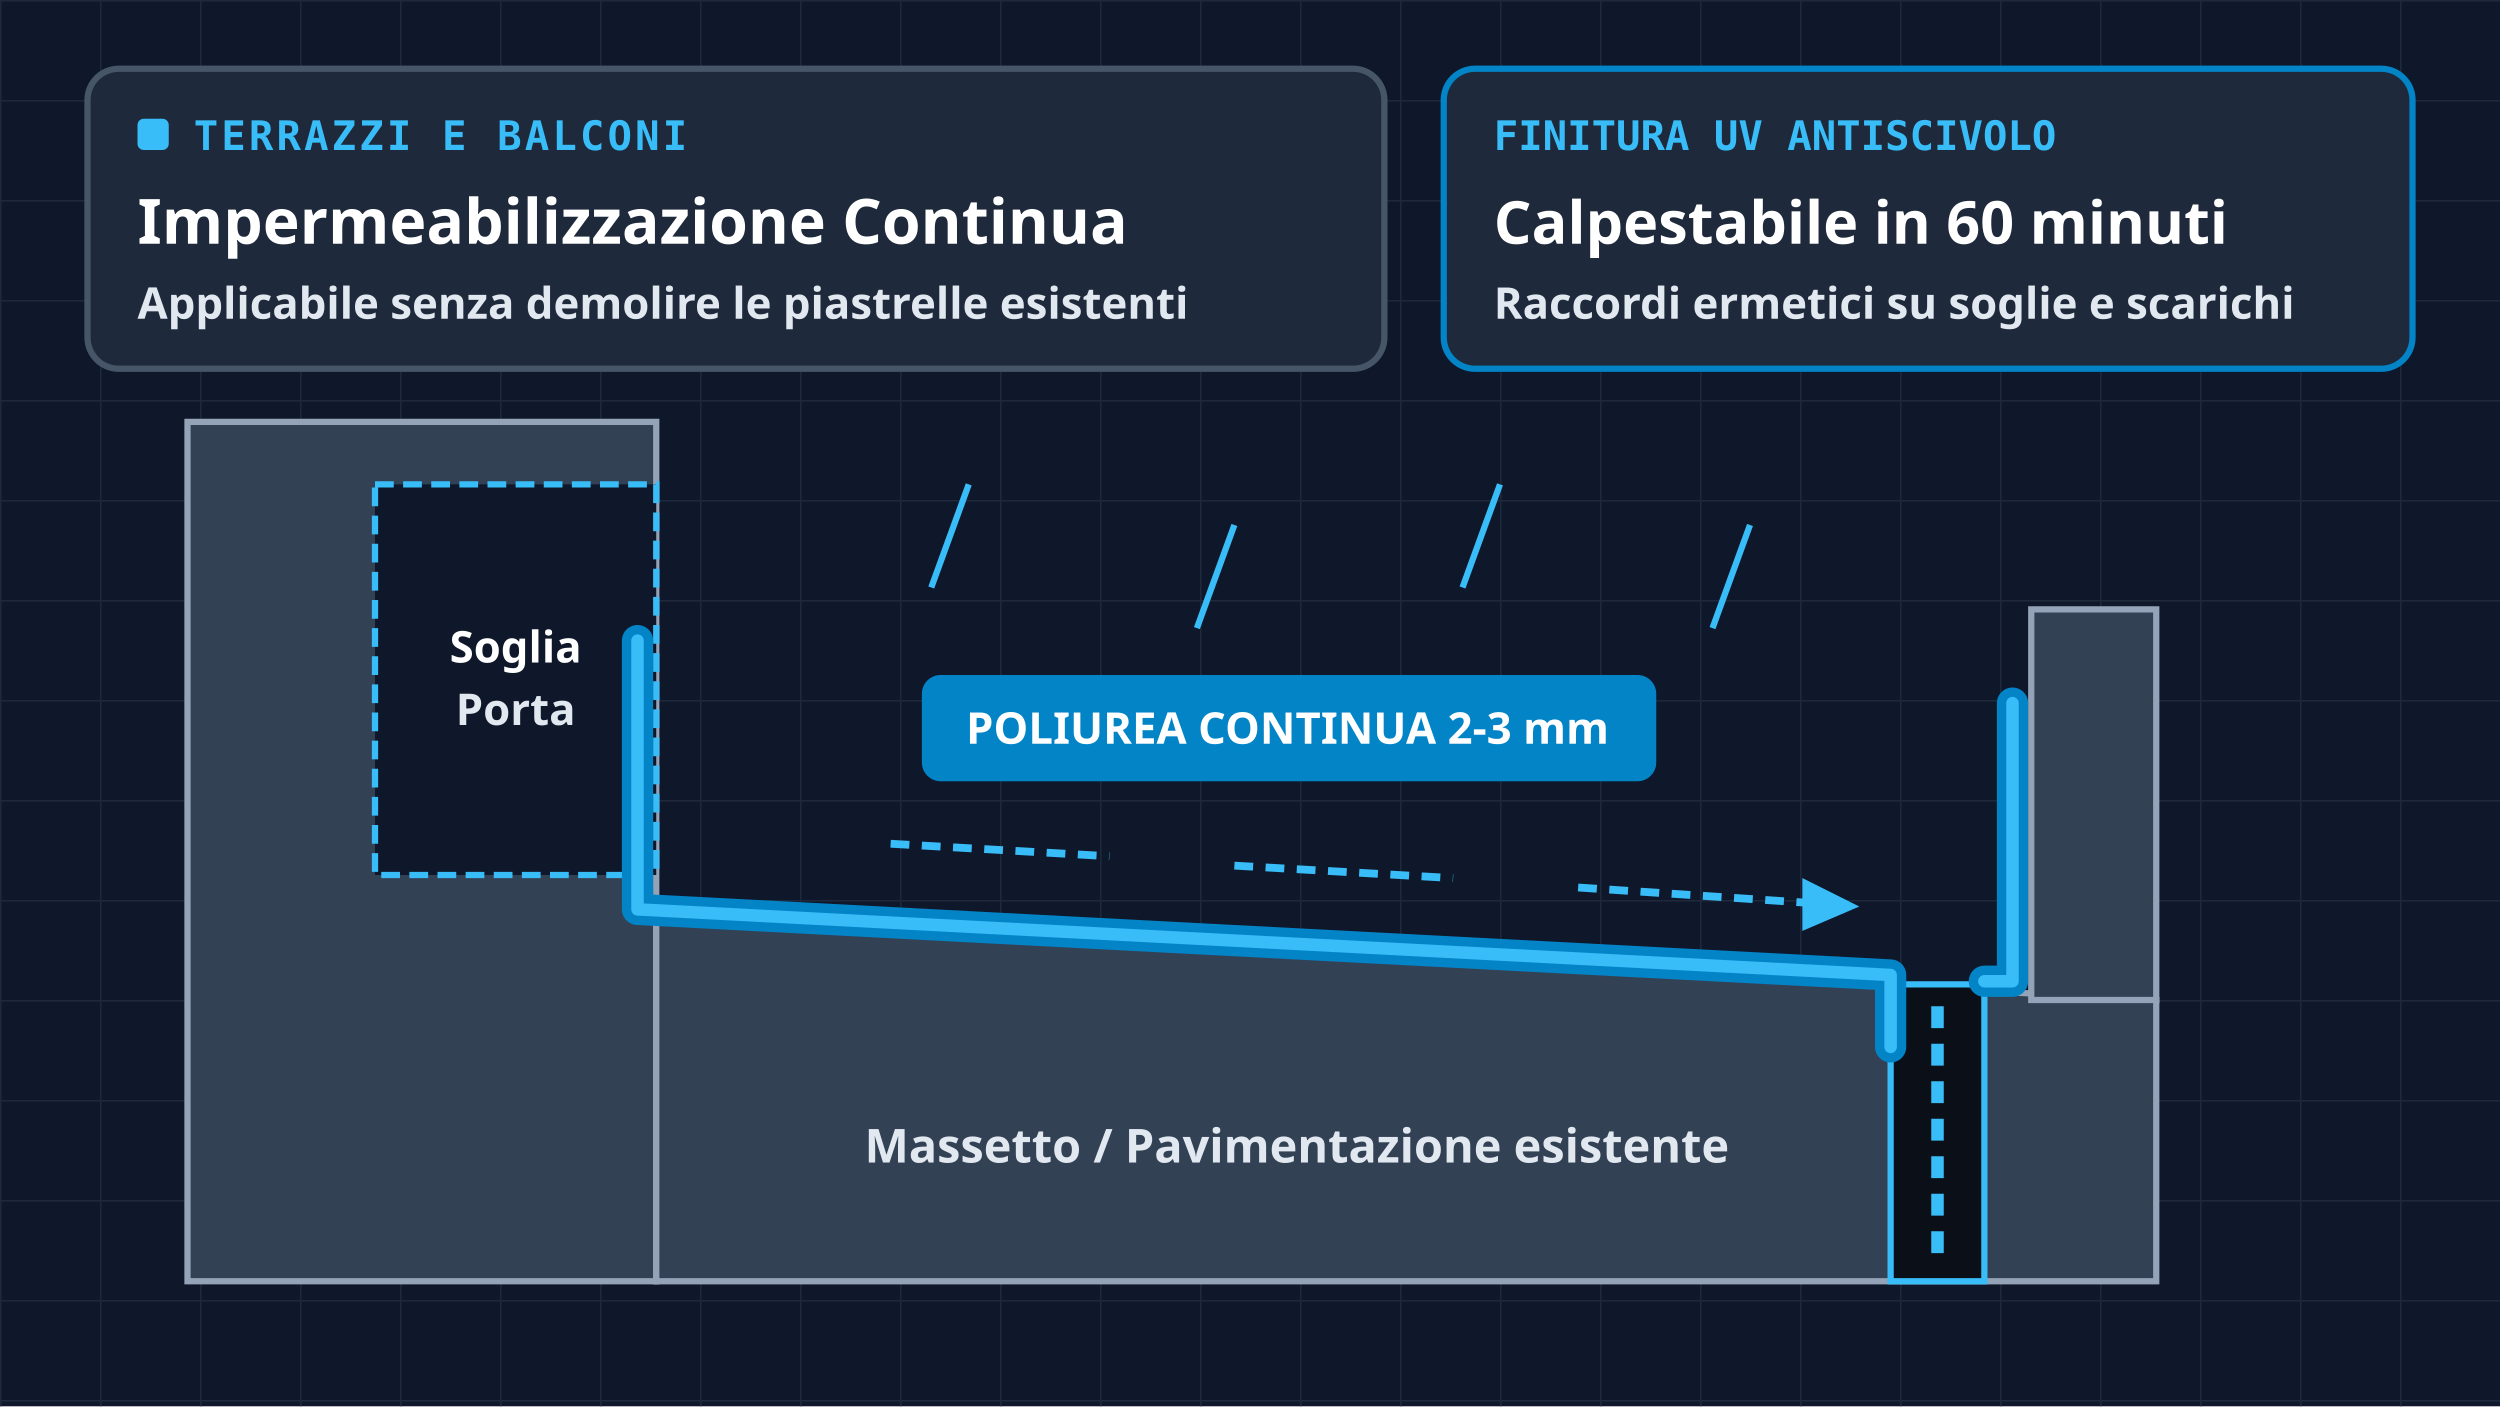
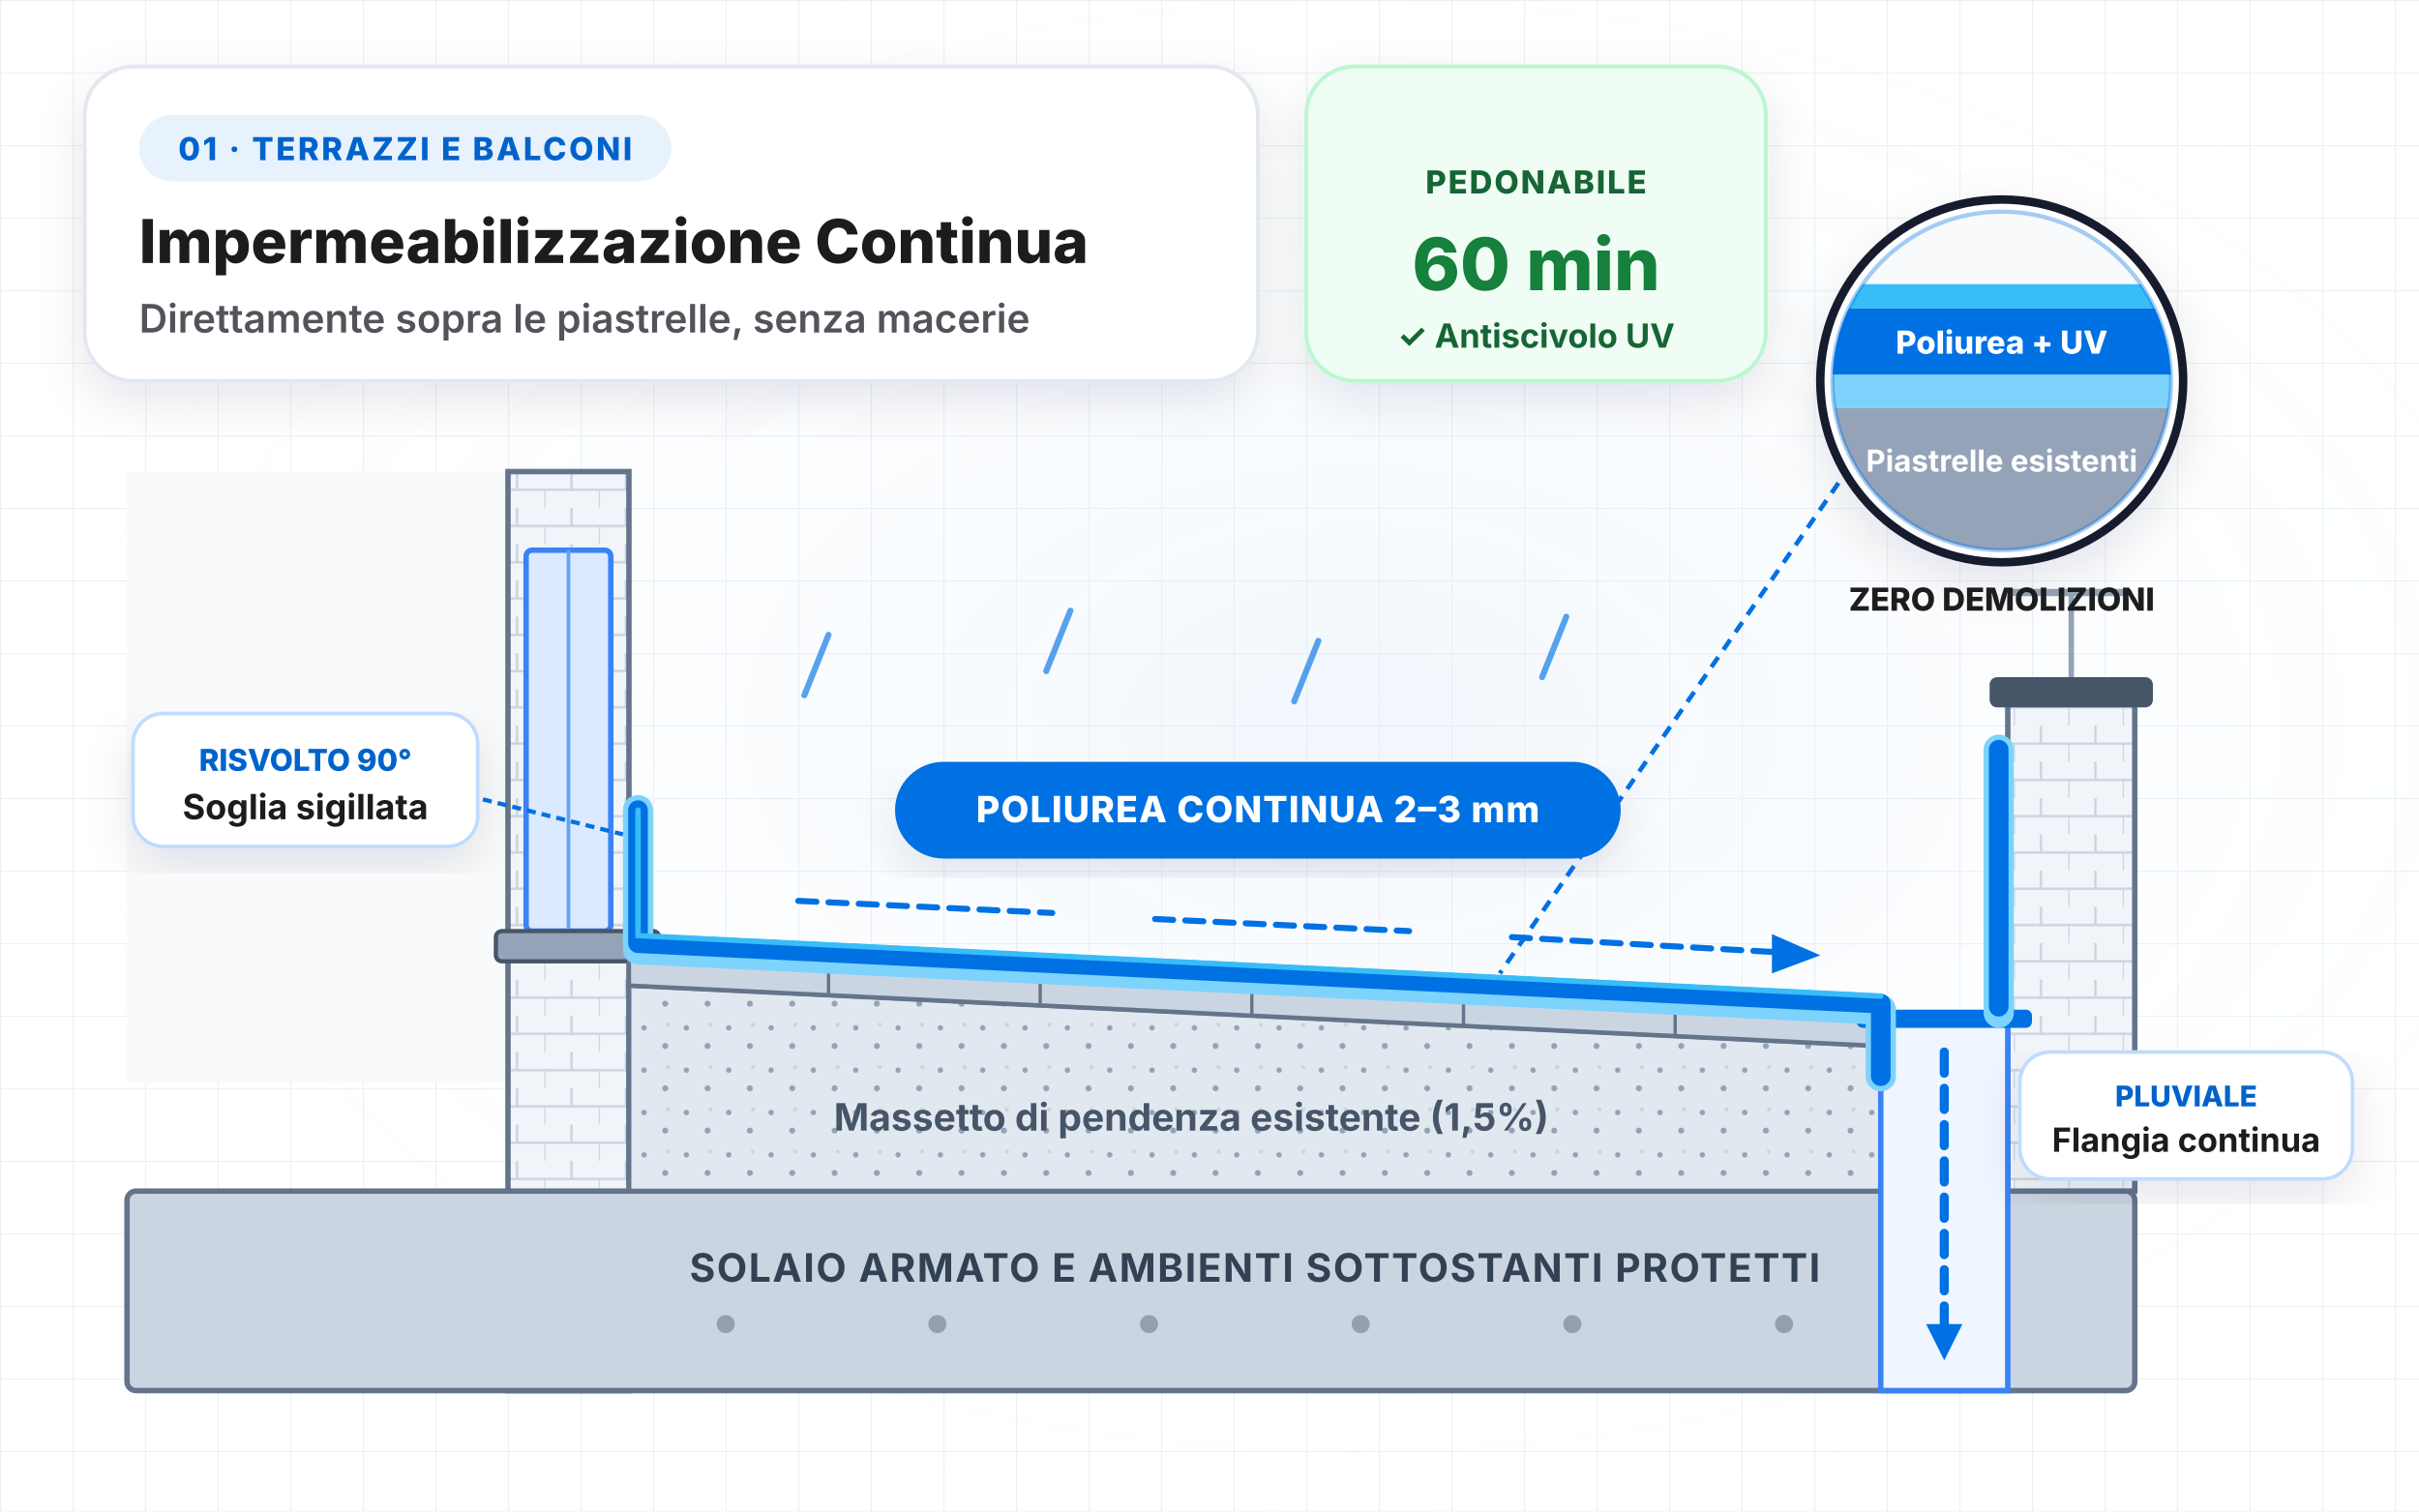
- <svg xmlns="http://www.w3.org/2000/svg" viewBox="0 0 800 450" width="800" height="450" fill="none">
+ <svg xmlns="http://www.w3.org/2000/svg" viewBox="0 0 800 500" width="800" height="500" fill="none">
  <defs>
-     <pattern id="terrazzoGrid" width="32" height="32" patternUnits="userSpaceOnUse">
-       <path d="M 32 0 L 0 0 0 32" fill="none" stroke="#1e293b" stroke-width="1" />
+     <pattern id="tGrid" width="24" height="24" patternUnits="userSpaceOnUse">
+       <path d="M 24 0 L 0 0 0 24" fill="none" stroke="#E2E8F0" stroke-width="0.7" opacity="0.65" />
    </pattern>
+     <pattern id="tConcrete" width="14" height="14" patternUnits="userSpaceOnUse">
+       <rect width="14" height="14" fill="#E2E8F0" />
+       <circle cx="3" cy="4" r="0.9" fill="#94A3B8" />
+       <circle cx="10" cy="10" r="1" fill="#94A3B8" />
+       <circle cx="11" cy="3" r="0.7" fill="#CBD5E1" />
+     </pattern>
+     <pattern id="tWall" width="18" height="12" patternUnits="userSpaceOnUse">
+       <rect width="18" height="12" fill="#F1F5F9" />
+       <path d="M 0 6 H 18 M 9 0 V 6 M 0 6 V 12" stroke="#CBD5E1" stroke-width="0.8" />
+     </pattern>
+     <radialGradient id="tBgGlow" cx="56%" cy="48%" r="54%">
+       <stop offset="0%" stop-color="#0071E3" stop-opacity="0.055" />
+       <stop offset="100%" stop-color="#FFFFFF" stop-opacity="0" />
+     </radialGradient>
+     <clipPath id="tLoupeClip">
+       <circle cx="662" cy="126" r="56" />
+     </clipPath>
+     <filter id="tShadow" x="-14%" y="-14%" width="128%" height="134%">
+       <feDropShadow dx="0" dy="6" stdDeviation="8" flood-color="#0F172A" flood-opacity="0.10" />
+     </filter>
  </defs>
-   <rect width="800" height="450" fill="#0f172a" />
-   <rect width="800" height="450" fill="url(#terrazzoGrid)" />
-   <rect x="60" y="135" width="150" height="275" fill="#334155" stroke="#94a3b8" stroke-width="2" />
-   <rect x="120" y="155" width="90" height="125" fill="#0f172a" stroke="#38bdf8" stroke-width="2" stroke-dasharray="6 3" />
-   <text x="165" y="212" text-anchor="middle" fill="#ffffff" font-family="system-ui, sans-serif" font-size="14" font-weight="700">Soglia</text>
-   <text x="165" y="232" text-anchor="middle" fill="#e2e8f0" font-family="system-ui, sans-serif" font-size="14" font-weight="700">Porta</text>
-   <path d="M 210 295 L 690 320 L 690 410 L 210 410 Z" fill="#334155" stroke="#94a3b8" stroke-width="2" />
-   <text x="415" y="372" text-anchor="middle" fill="#e2e8f0" font-family="system-ui, sans-serif" font-size="15" font-weight="700">Massetto / Pavimentazione esistente</text>
-   <rect x="650" y="195" width="40" height="125" fill="#334155" stroke="#94a3b8" stroke-width="2" />
-   <rect x="605" y="315" width="30" height="95" fill="#0b0f17" stroke="#38bdf8" stroke-width="2" />
-   <line x1="620" y1="322" x2="620" y2="404" stroke="#38bdf8" stroke-width="4" stroke-dasharray="7 5" />
-   <path d="M 204 205 L 204 291 L 605 312 L 605 335 M 635 314 L 644 314 L 644 225" fill="none" stroke="#0284c7" stroke-width="10" stroke-linecap="round" stroke-linejoin="round" />
-   <path d="M 204 205 L 204 291 L 605 312 L 605 335 M 635 314 L 644 314 L 644 225" fill="none" stroke="#38bdf8" stroke-width="4" stroke-linecap="round" stroke-linejoin="round" />
-   <g stroke="#38bdf8" stroke-width="2.5">
-     <path d="M 285 270 L 355 274" stroke-dasharray="6 4" />
-     <path d="M 395 277 L 465 281" stroke-dasharray="6 4" />
-     <path d="M 505 284 L 580 289" stroke-dasharray="6 4" />
-     <polygon points="592,290 578,283 578,296" fill="#38bdf8" />
+   <rect width="800" height="500" fill="#FFFFFF" />
+   <rect width="800" height="500" fill="url(#tBgGlow)" />
+   <rect width="800" height="500" fill="url(#tGrid)" />
+   <g>
+     <rect x="42" y="156" width="126" height="202" fill="#F8FAFC" />
+     <rect x="168" y="156" width="40" height="304" fill="url(#tWall)" stroke="#64748B" stroke-width="1.8" />
+     <rect x="174" y="182" width="28" height="126" rx="2" fill="#DBEAFE" stroke="#3B82F6" stroke-width="1.8" />
+     <line x1="188" y1="182" x2="188" y2="308" stroke="#60A5FA" stroke-width="1.2" />
+     <rect x="164" y="308" width="54" height="10" rx="2" fill="#94A3B8" stroke="#475569" stroke-width="1.4" />
+     <rect x="42" y="394" width="664" height="66" rx="3" fill="#CBD5E1" stroke="#64748B" stroke-width="1.8" />
+     <g fill="#64748B" opacity="0.55">
+       <circle cx="240" cy="438" r="3" />
+       <circle cx="310" cy="438" r="3" />
+       <circle cx="380" cy="438" r="3" />
+       <circle cx="450" cy="438" r="3" />
+       <circle cx="520" cy="438" r="3" />
+       <circle cx="590" cy="438" r="3" />
+     </g>
+     <text x="415" y="424" text-anchor="middle" fill="#334155" font-family="Inter, system-ui, sans-serif" font-size="13" font-weight="700" letter-spacing="0.04em">SOLAIO ARMATO E AMBIENTI SOTTOSTANTI PROTETTI</text>
+     <path d="M 208 326 L 622 346 L 622 394 L 208 394 Z" fill="url(#tConcrete)" stroke="#64748B" stroke-width="1.6" />
+     <text x="394" y="374" text-anchor="middle" fill="#475569" font-family="Inter, system-ui, sans-serif" font-size="12.5" font-weight="700">Massetto di pendenza esistente (1,5%)</text>
+     <path d="M 208 316 L 622 336 L 622 346 L 208 326 Z" fill="#CBD5E1" stroke="#64748B" stroke-width="1.4" />
+     <g stroke="#64748B" stroke-width="1.1">
+       <line x1="274" y1="319" x2="274" y2="329" />
+       <line x1="344" y1="322" x2="344" y2="332" />
+       <line x1="414" y1="326" x2="414" y2="336" />
+       <line x1="484" y1="329" x2="484" y2="339" />
+       <line x1="554" y1="333" x2="554" y2="343" />
+     </g>
+     <rect x="664" y="232" width="42" height="162" fill="url(#tWall)" stroke="#64748B" stroke-width="1.8" />
+     <rect x="658" y="224" width="54" height="10" rx="2.5" fill="#475569" />
+     <g stroke="#94A3B8" stroke-width="1.8">
+       <line x1="685" y1="196" x2="685" y2="224" />
+       <line x1="666" y1="196" x2="704" y2="196" stroke-width="2.4" stroke-linecap="round" />
+     </g>
+     <rect x="622" y="336" width="42" height="124" fill="#EFF6FF" stroke="#3B82F6" stroke-width="1.8" />
+     <rect x="614" y="334" width="58" height="6" rx="2" fill="#0071E3" />
+     <line x1="643" y1="348" x2="643" y2="444" stroke="#0071E3" stroke-width="3" stroke-dasharray="7 5" stroke-linecap="round" />
+     <polygon points="637,438 643,450 649,438" fill="#0071E3" />
+     <path d="M 211 268 L 211 314 L 622 334 L 622 356 M 661 335 L 661 248" fill="none" stroke="#7DD3FC" stroke-width="10" stroke-linecap="round" stroke-linejoin="round" />
+     <path d="M 211 268 L 211 312 L 622 332 L 622 356 M 661 333 L 661 248" fill="none" stroke="#0071E3" stroke-width="6.5" stroke-linecap="round" stroke-linejoin="round" />
+     <path d="M 211 268 L 211 309.5 L 622 329.5" fill="none" stroke="#38BDF8" stroke-width="1.8" stroke-linecap="round" />
+     <g stroke="#0071E3" stroke-width="2" stroke-linecap="round">
+       <line x1="274" y1="210" x2="266" y2="230" opacity="0.65" />
+       <line x1="354" y1="202" x2="346" y2="222" opacity="0.65" />
+       <line x1="436" y1="212" x2="428" y2="232" opacity="0.65" />
+       <line x1="518" y1="204" x2="510" y2="224" opacity="0.65" />
+       <path d="M 264 298 L 348 302" stroke-dasharray="6 4" />
+       <path d="M 382 304 L 466 308" stroke-dasharray="6 4" />
+       <path d="M 500 310 L 588 315" stroke-dasharray="6 4" />
+       <polygon points="602,316 586,309 586,322" fill="#0071E3" stroke="none" />
+     </g>
  </g>
-   <g stroke="#38bdf8" stroke-width="2">
-     <line x1="310" y1="155" x2="298" y2="188" />
-     <line x1="395" y1="168" x2="383" y2="201" />
-     <line x1="480" y1="155" x2="468" y2="188" />
-     <line x1="560" y1="168" x2="548" y2="201" />
-   </g>
-   <rect x="295" y="216" width="235" height="34" rx="6" fill="#0284c7" />
-   <text x="412" y="238" text-anchor="middle" fill="#ffffff" font-family="system-ui, sans-serif" font-size="14" font-weight="800">POLIUREA CONTINUA 2-3 mm</text>
-   <g transform="translate(28, 22)">
-     <rect width="415" height="96" rx="10" fill="#1e293b" stroke="#475569" stroke-width="2" />
-     <rect x="16" y="16" width="10" height="10" rx="2" fill="#38bdf8" />
-     <text x="34" y="26" fill="#38bdf8" font-family="monospace" font-size="13" font-weight="bold" letter-spacing="1">TERRAZZI E BALCONI</text>
-     <text x="16" y="56" fill="#ffffff" font-family="system-ui, sans-serif" font-size="20" font-weight="800">Impermeabilizzazione Continua</text>
-     <text x="16" y="80" fill="#e2e8f0" font-family="system-ui, sans-serif" font-size="14" font-weight="600">Applicabile senza demolire le piastrelle esistenti</text>
-   </g>
-   <g transform="translate(462, 22)">
-     <rect width="310" height="96" rx="10" fill="#1e293b" stroke="#0284c7" stroke-width="2" />
-     <text x="16" y="26" fill="#38bdf8" font-family="monospace" font-size="13" font-weight="bold">FINITURA UV ANTISCIVOLO</text>
-     <text x="16" y="56" fill="#ffffff" font-family="system-ui, sans-serif" font-size="19" font-weight="800">Calpestabile in 60 minuti</text>
-     <text x="16" y="80" fill="#e2e8f0" font-family="system-ui, sans-serif" font-size="14" font-weight="600">Raccordi ermetici su soglie e scarichi</text>
+   <g font-family="Inter, system-ui, sans-serif">
+     <line x1="150" y1="262" x2="206" y2="276" stroke="#0071E3" stroke-width="1.4" stroke-dasharray="3 2" />
+     <g filter="url(#tShadow)">
+       <rect x="44" y="236" width="114" height="44" rx="10" fill="#FFFFFF" stroke="#BFDBFE" stroke-width="1.2" />
+       <text x="101" y="255" text-anchor="middle" fill="#0064CC" font-size="10" font-weight="800">RISVOLTO 90°</text>
+       <text x="101" y="271" text-anchor="middle" fill="#1D1D1F" font-size="11.5" font-weight="700">Soglia sigillata</text>
+     </g>
+     <g filter="url(#tShadow)">
+       <rect x="296" y="252" width="240" height="32" rx="16" fill="#0071E3" />
+       <text x="416" y="272" text-anchor="middle" fill="#FFFFFF" font-size="12" font-weight="800" letter-spacing="0.03em">POLIUREA CONTINUA 2–3 mm</text>
+     </g>
+     <g filter="url(#tShadow)">
+       <rect x="668" y="348" width="110" height="42" rx="10" fill="#FFFFFF" stroke="#BFDBFE" stroke-width="1.2" />
+       <text x="723" y="366" text-anchor="middle" fill="#0064CC" font-size="9.5" font-weight="800">PLUVIALE</text>
+       <text x="723" y="381" text-anchor="middle" fill="#1D1D1F" font-size="11" font-weight="700">Flangia continua</text>
+     </g>
+     <line x1="612" y1="154" x2="496" y2="322" stroke="#0071E3" stroke-width="1.5" stroke-dasharray="4 3" />
+     <g filter="url(#tShadow)">
+       <circle cx="662" cy="126" r="60" fill="#FFFFFF" stroke="#161D2E" stroke-width="2.8" />
+       <g clip-path="url(#tLoupeClip)">
+         <rect x="602" y="66" width="120" height="28" fill="#F8FAFC" />
+         <rect x="602" y="94" width="120" height="8" fill="#38BDF8" />
+         <rect x="602" y="102" width="120" height="22" fill="#0071E3" />
+         <rect x="602" y="124" width="120" height="11" fill="#7DD3FC" />
+         <rect x="602" y="135" width="120" height="52" fill="#94A3B8" />
+         <text x="662" y="117" text-anchor="middle" fill="#FFFFFF" font-size="10.5" font-weight="800">Poliurea + UV</text>
+         <text x="662" y="156" text-anchor="middle" fill="#FFFFFF" font-size="10" font-weight="700">Piastrelle esistenti</text>
+       </g>
+       <circle cx="662" cy="126" r="56" fill="none" stroke="#0071E3" stroke-width="1.4" opacity="0.35" />
+     </g>
+     <text x="662" y="202" text-anchor="middle" fill="#1D1D1F" font-size="10.5" font-weight="800">ZERO DEMOLIZIONI</text>
+     <g transform="translate(28, 22)" filter="url(#tShadow)">
+       <rect width="388" height="104" rx="16" fill="#FFFFFF" stroke="#E2E8F0" stroke-width="1.3" />
+       <rect x="18" y="16" width="176" height="22" rx="11" fill="#E8F2FC" />
+       <text x="106" y="31" text-anchor="middle" fill="#0064CC" font-size="10.5" font-weight="800" letter-spacing="0.08em">01 · TERRAZZI E BALCONI</text>
+       <text x="18" y="65" fill="#1D1D1F" font-size="20" font-weight="800">Impermeabilizzazione Continua</text>
+       <text x="18" y="88" fill="#52525B" font-size="13" font-weight="600">Direttamente sopra le piastrelle, senza macerie</text>
+     </g>
+     <g transform="translate(432, 22)" filter="url(#tShadow)">
+       <rect width="152" height="104" rx="16" fill="#F0FDF4" stroke="#BBF7D0" stroke-width="1.3" />
+       <text x="76" y="42" text-anchor="middle" fill="#166534" font-size="10.5" font-weight="800" letter-spacing="0.06em">PEDONABILE</text>
+       <text x="76" y="74" text-anchor="middle" fill="#15803D" font-size="24" font-weight="800">60 min</text>
+       <text x="76" y="93" text-anchor="middle" fill="#166534" font-size="11" font-weight="700">✓ Antiscivolo UV</text>
+     </g>
  </g>
</svg>
